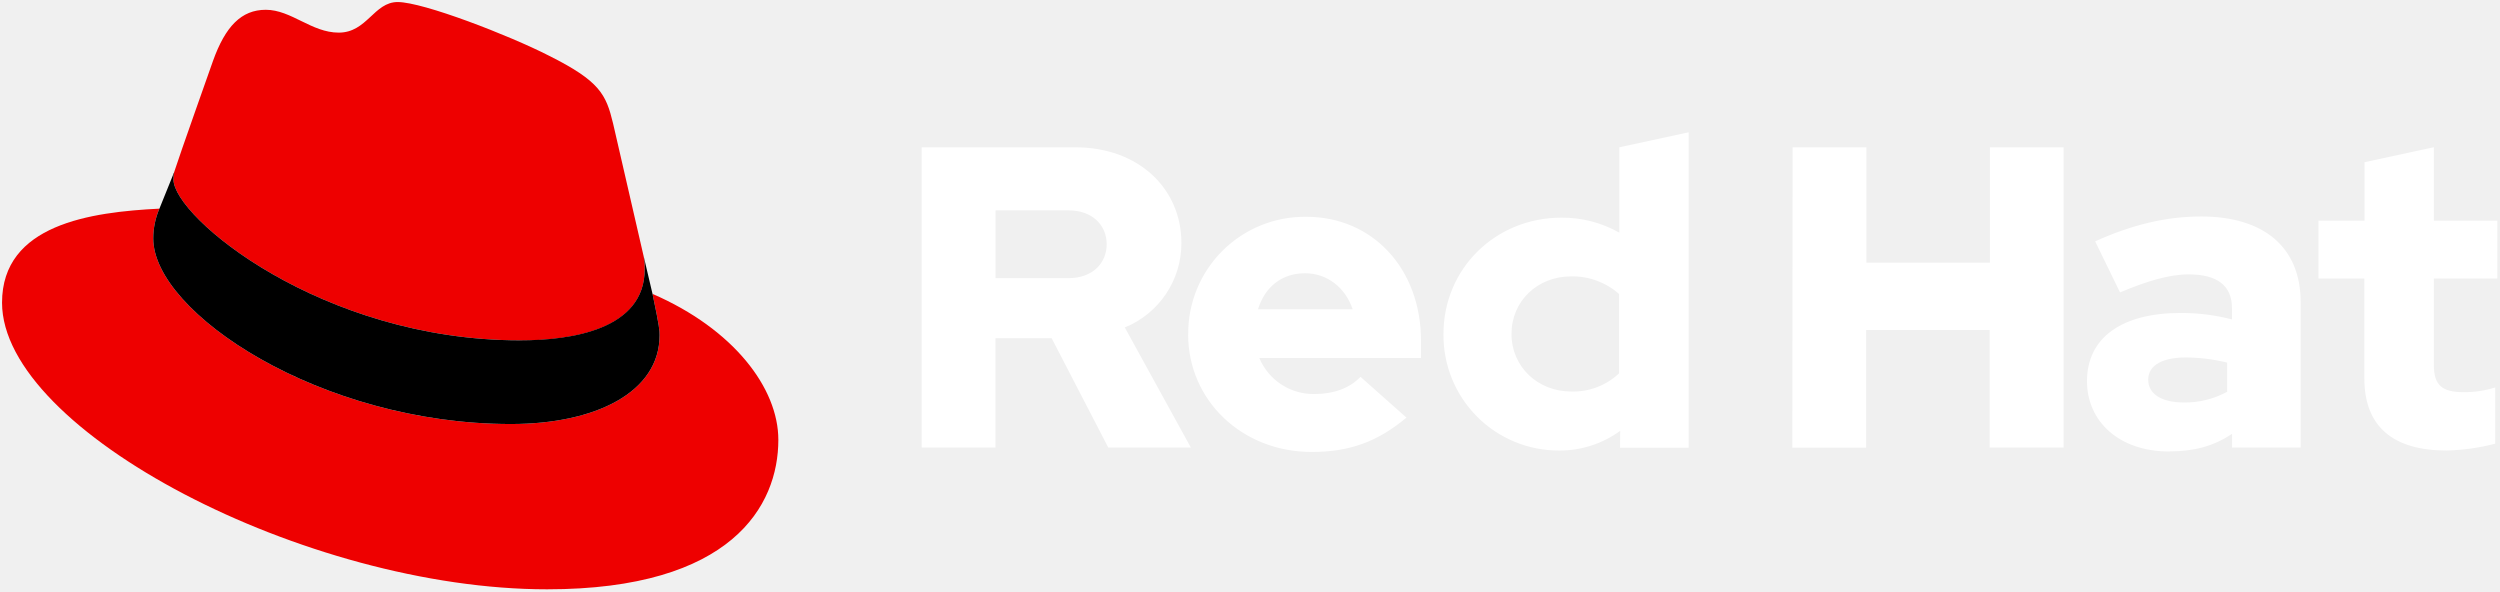
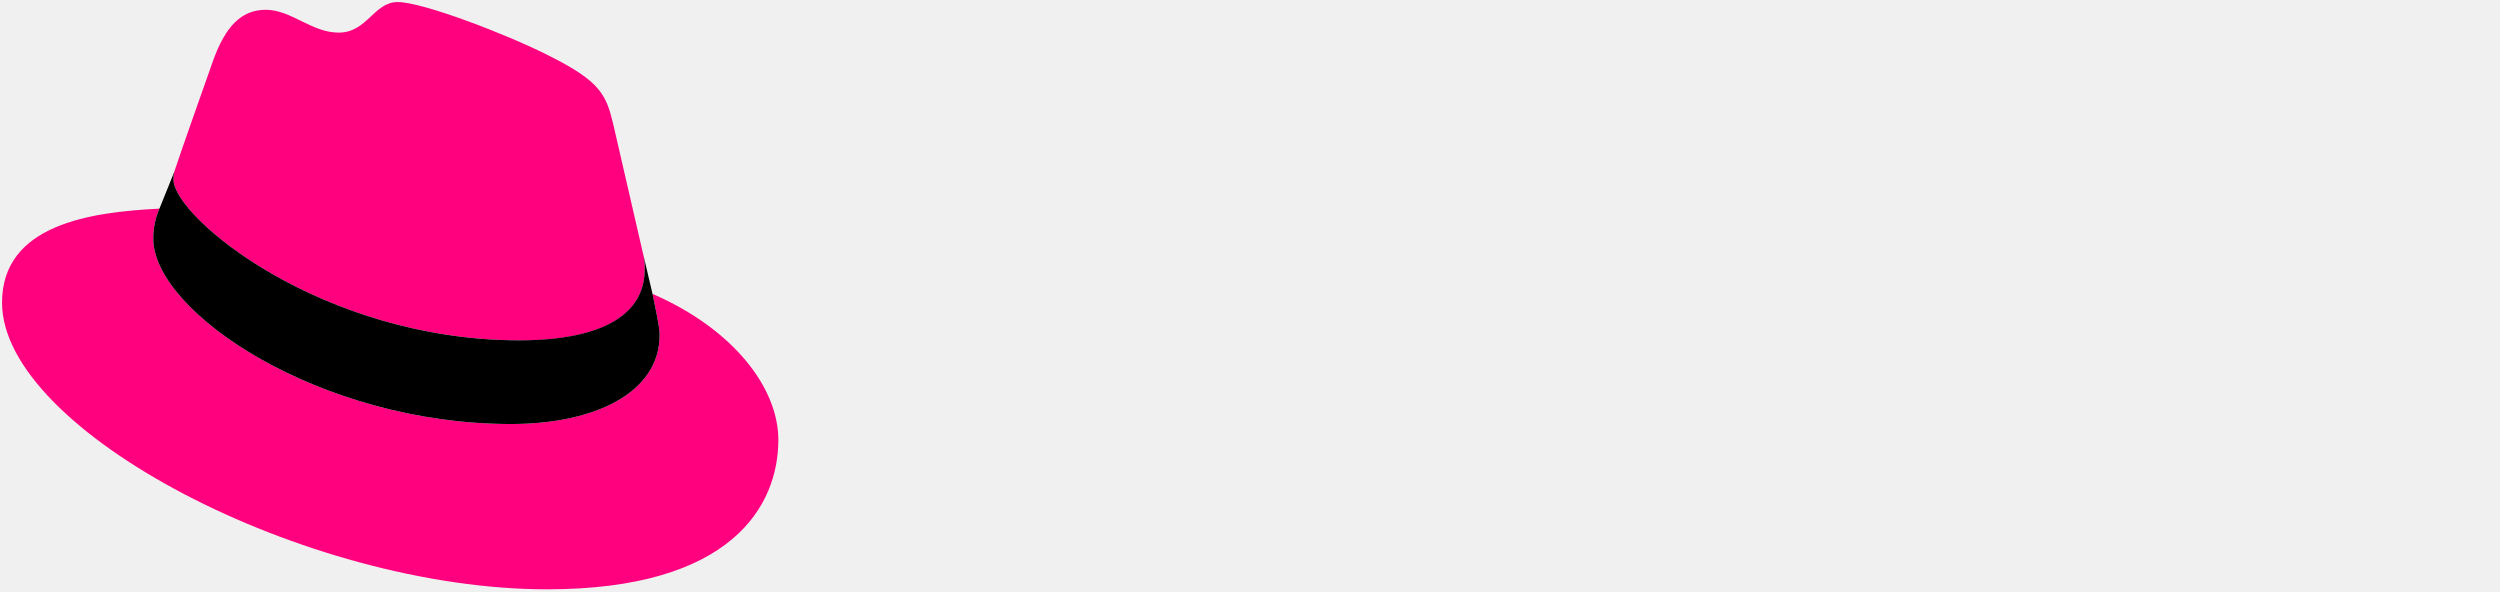
<svg xmlns="http://www.w3.org/2000/svg" id="Layer_1" data-name="Layer 1" viewBox="0 0 613 145">
  <defs>
-     <style>.cls-1{fill:#e00;}.cls-2{fill:#fff;}</style>
+     <style>.cls-1{fill:#FF007F;}.cls-2{fill:#fff;}</style>
  </defs>
  <path class="cls-1" d="M127.47,83.49c12.51,0,30.61-2.58,30.61-17.46a14,14,0,0,0-.31-3.42l-7.45-32.36c-1.72-7.12-3.23-10.35-15.73-16.6C124.89,8.69,103.76.5,97.51.5,91.69.5,90,8,83.06,8c-6.68,0-11.64-5.6-17.89-5.6-6,0-9.91,4.09-12.93,12.5,0,0-8.41,23.72-9.49,27.16A6.43,6.43,0,0,0,42.53,44c0,9.22,36.3,39.45,84.94,39.45M160,72.07c1.73,8.19,1.73,9.05,1.73,10.13,0,14-15.74,21.77-36.43,21.77C78.54,104,37.58,76.6,37.58,58.49a18.45,18.45,0,0,1,1.51-7.33C22.27,52,.5,55,.5,74.22c0,31.48,74.59,70.28,133.65,70.28,45.28,0,56.7-20.48,56.7-36.65,0-12.72-11-27.16-30.83-35.78" />
  <path d="M160,72.07c1.73,8.19,1.73,9.05,1.73,10.13,0,14-15.74,21.77-36.43,21.77C78.54,104,37.58,76.6,37.58,58.49a18.45,18.45,0,0,1,1.51-7.33l3.66-9.06A6.43,6.43,0,0,0,42.53,44c0,9.22,36.3,39.45,84.94,39.45,12.51,0,30.61-2.58,30.61-17.46a14,14,0,0,0-.31-3.42Z" />
-   <path class="cls-2" d="M579.74,92.8c0,11.89,7.15,17.67,20.19,17.67a52.11,52.11,0,0,0,11.89-1.68V95a24.84,24.84,0,0,1-7.68,1.16c-5.37,0-7.36-1.68-7.36-6.73V68.3h15.56V54.1H596.78v-18l-17,3.68V54.1H568.49V68.3h11.25Zm-53,.32c0-3.68,3.69-5.47,9.26-5.47a43.12,43.12,0,0,1,10.1,1.26v7.15a21.51,21.51,0,0,1-10.63,2.63c-5.46,0-8.73-2.1-8.73-5.57m5.2,17.56c6,0,10.84-1.26,15.36-4.31v3.37h16.82V74.08c0-13.56-9.14-21-24.39-21-8.52,0-16.94,2-26,6.1l6.1,12.52c6.52-2.74,12-4.42,16.83-4.42,7,0,10.62,2.73,10.62,8.31v2.73a49.53,49.53,0,0,0-12.62-1.58c-14.31,0-22.93,6-22.93,16.73,0,9.78,7.78,17.24,20.19,17.24m-92.44-.94h18.09V80.92h30.29v28.82H506V36.12H487.93V64.41H457.64V36.12H439.55ZM370.62,81.87c0-8,6.31-14.1,14.62-14.1A17.22,17.22,0,0,1,397,72.09V91.54A16.36,16.36,0,0,1,385.24,96c-8.2,0-14.62-6.1-14.62-14.09m26.61,27.87h16.83V32.44l-17,3.68V57.05a28.3,28.3,0,0,0-14.2-3.68c-16.19,0-28.92,12.51-28.92,28.5a28.25,28.25,0,0,0,28.4,28.6,25.12,25.12,0,0,0,14.93-4.83ZM320,67c5.36,0,9.88,3.47,11.67,8.83H308.47C310.15,70.3,314.36,67,320,67M291.33,82c0,16.2,13.25,28.82,30.28,28.82,9.36,0,16.2-2.53,23.25-8.42l-11.26-10c-2.63,2.74-6.52,4.21-11.14,4.21a14.39,14.39,0,0,1-13.68-8.83h39.65V83.55c0-17.67-11.88-30.39-28.08-30.39a28.57,28.57,0,0,0-29,28.81M262,51.58c6,0,9.36,3.78,9.36,8.31S268,68.2,262,68.2H244.11V51.58Zm-36,58.16h18.09V82.92h13.77l13.89,26.82H292l-16.2-29.45a22.27,22.27,0,0,0,13.88-20.72c0-13.25-10.41-23.45-26-23.45H226Z" />
</svg>
